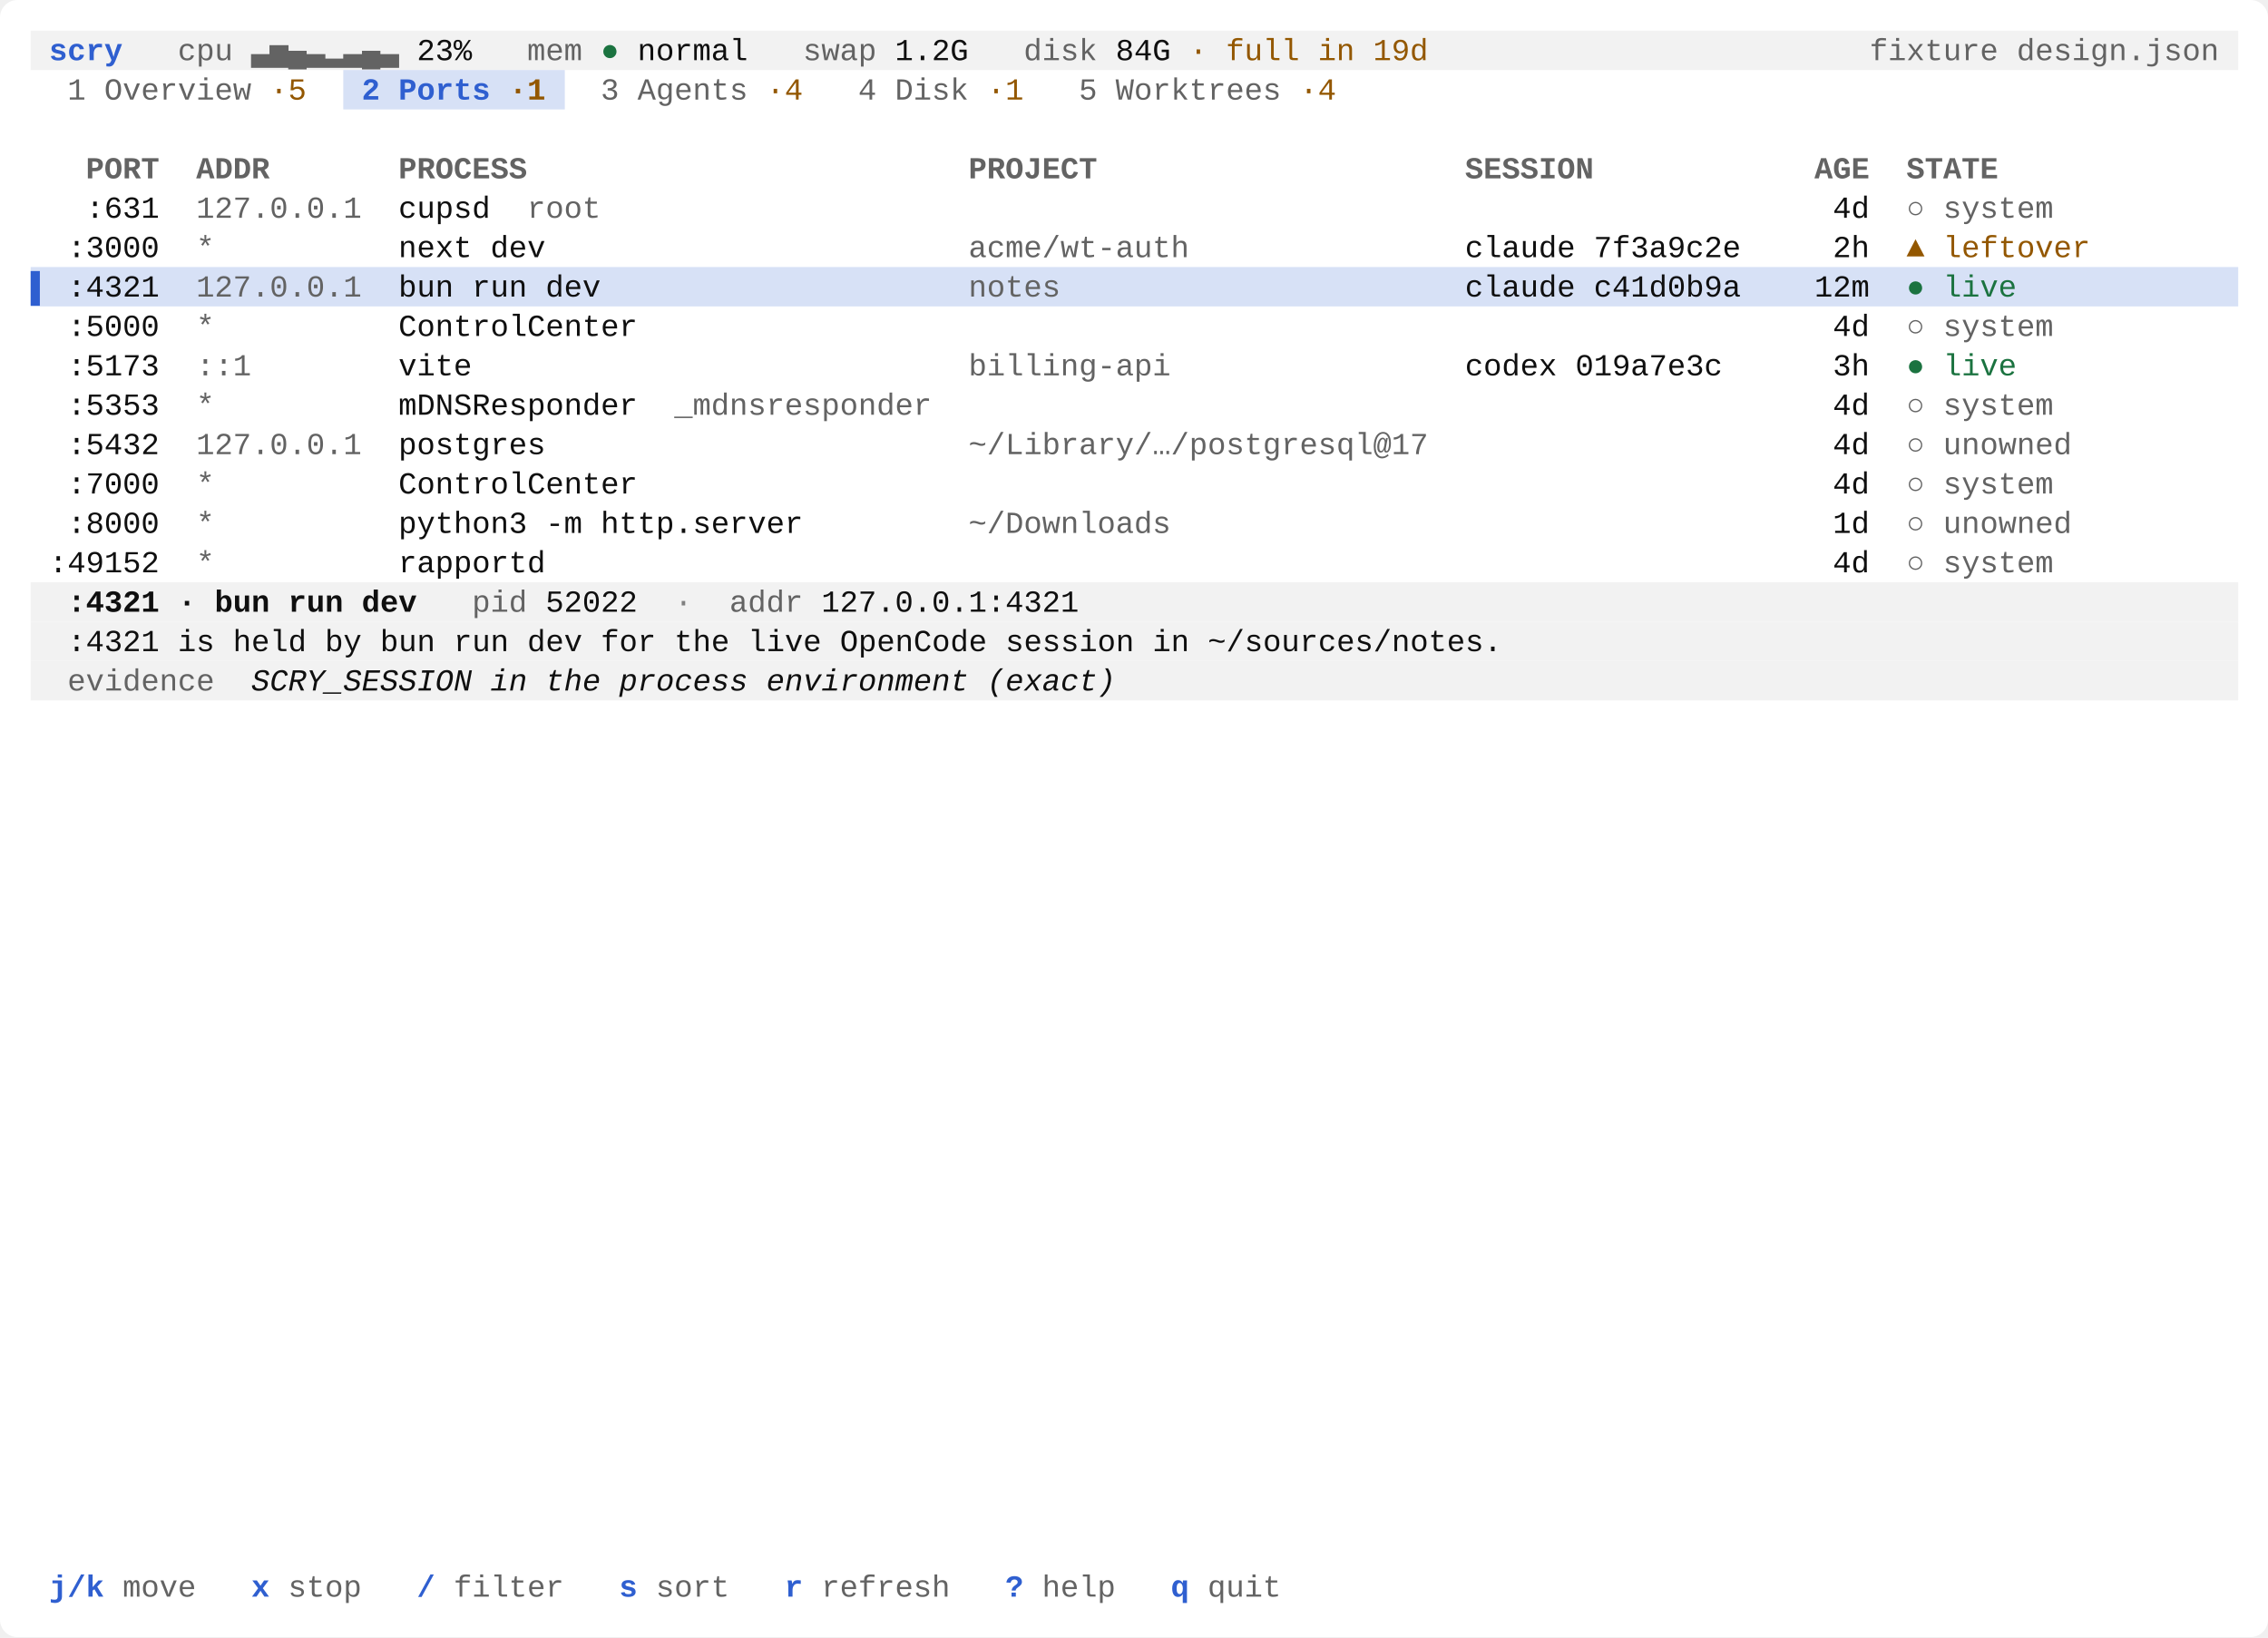
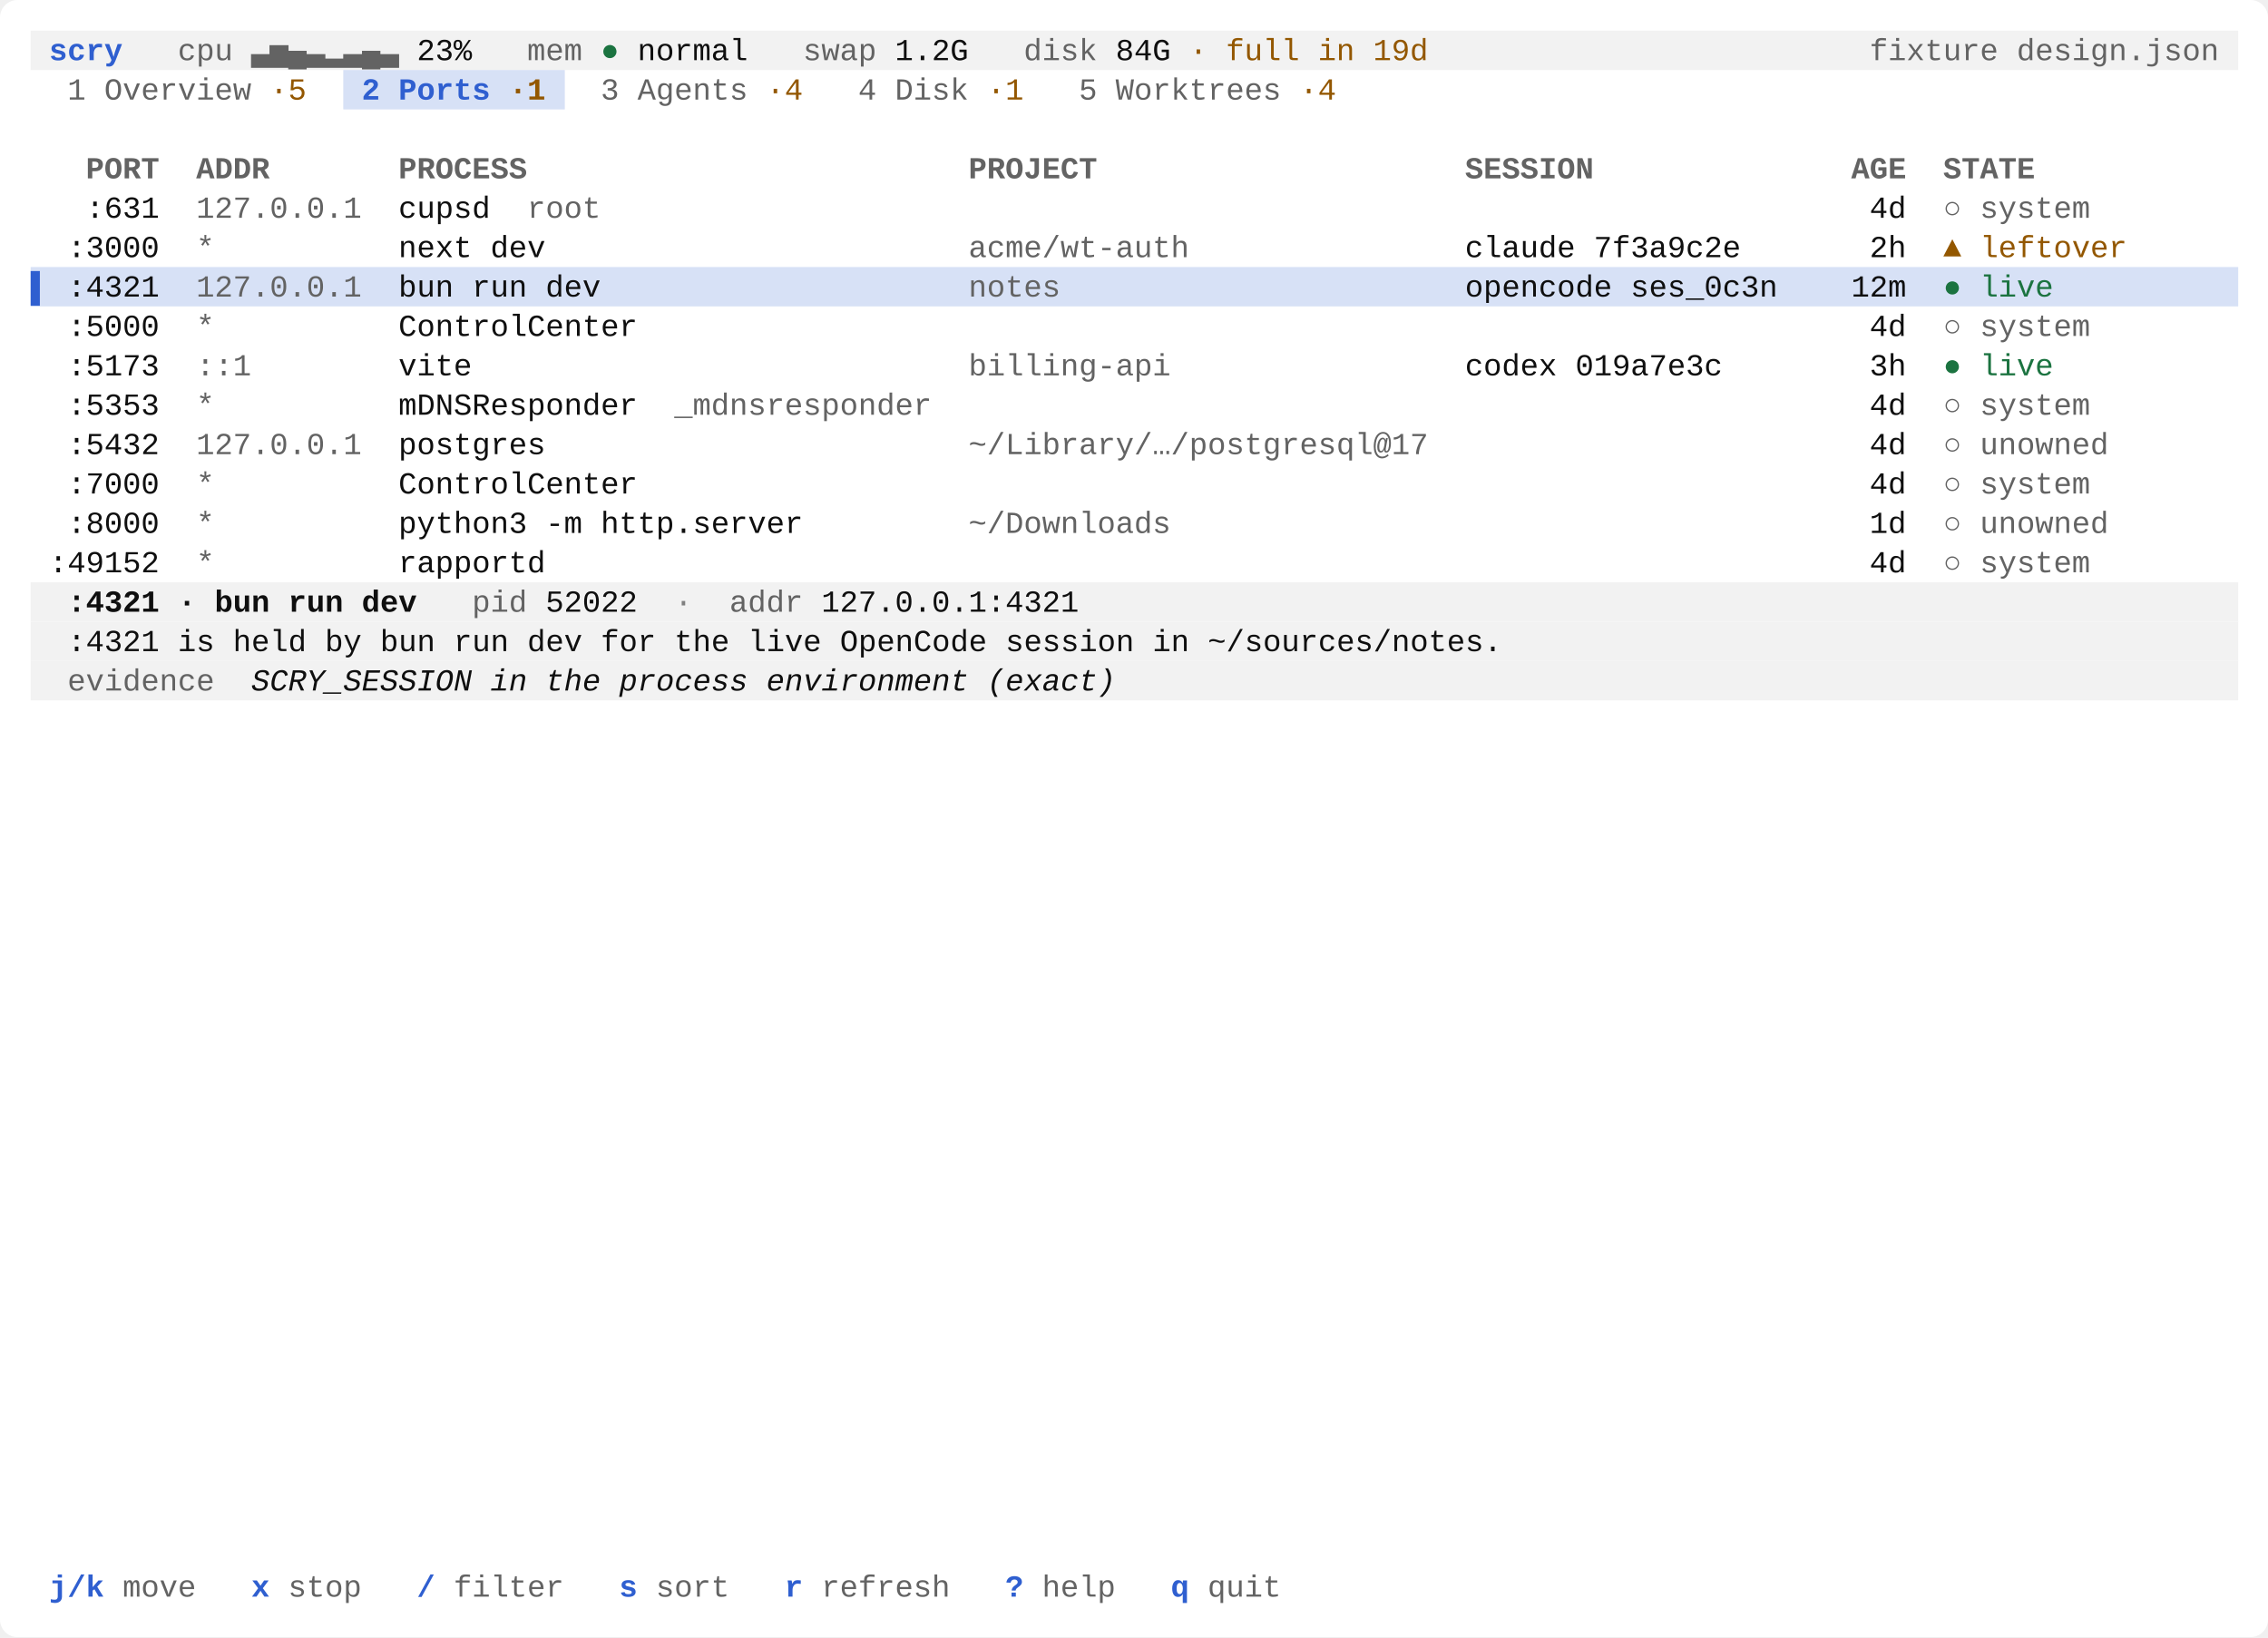
<svg xmlns="http://www.w3.org/2000/svg" width="1036" height="748" viewBox="0 0 1036 748">
  <style>text{font-family:ui-monospace,SFMono-Regular,"SF Mono",Menlo,Consolas,"Liberation Mono","DejaVu Sans Mono",monospace;font-size:14px;white-space:pre}</style>
  <rect width="1036" height="748" rx="8" fill="#ffffff" />
  <g transform="translate(14 14)">
    <rect x="0.0" y="0" width="1008.4" height="18" fill="#f2f2f2" />
    <text x="8.4" y="13.5" fill="#2f5fd0" textLength="33.6" lengthAdjust="spacingAndGlyphs" xml:space="preserve" font-weight="700">scry</text>
    <text x="67.2" y="13.5" fill="#636363" textLength="100.8" lengthAdjust="spacingAndGlyphs" xml:space="preserve">cpu ▃▅▄▃▂▃▄▃</text>
    <text x="176.4" y="13.5" fill="#0f0f0f" textLength="25.2" lengthAdjust="spacingAndGlyphs" xml:space="preserve">23%</text>
    <text x="226.8" y="13.5" fill="#636363" textLength="25.2" lengthAdjust="spacingAndGlyphs" xml:space="preserve">mem</text>
    <text x="260.4" y="13.5" fill="#1b7340" textLength="8.4" lengthAdjust="spacingAndGlyphs" xml:space="preserve">●</text>
    <text x="277.2" y="13.5" fill="#0f0f0f" textLength="50.4" lengthAdjust="spacingAndGlyphs" xml:space="preserve">normal</text>
    <text x="352.8" y="13.5" fill="#636363" textLength="33.6" lengthAdjust="spacingAndGlyphs" xml:space="preserve">swap</text>
    <text x="394.8" y="13.5" fill="#0f0f0f" textLength="33.6" lengthAdjust="spacingAndGlyphs" xml:space="preserve">1.2G</text>
    <text x="453.6" y="13.5" fill="#636363" textLength="33.6" lengthAdjust="spacingAndGlyphs" xml:space="preserve">disk</text>
    <text x="495.6" y="13.5" fill="#0f0f0f" textLength="25.2" lengthAdjust="spacingAndGlyphs" xml:space="preserve">84G</text>
    <text x="529.2" y="13.5" fill="#935700" textLength="109.2" lengthAdjust="spacingAndGlyphs" xml:space="preserve">· full in 19d</text>
    <text x="840.0" y="13.5" fill="#636363" textLength="159.6" lengthAdjust="spacingAndGlyphs" xml:space="preserve">fixture design.json</text>
    <rect x="142.8" y="18" width="101.2" height="18" fill="#d7e1f6" />
    <text x="16.8" y="31.5" fill="#636363" textLength="84.0" lengthAdjust="spacingAndGlyphs" xml:space="preserve">1 Overview</text>
    <text x="109.2" y="31.5" fill="#935700" textLength="16.8" lengthAdjust="spacingAndGlyphs" xml:space="preserve">·5</text>
    <text x="151.2" y="31.5" fill="#2f5fd0" textLength="58.8" lengthAdjust="spacingAndGlyphs" xml:space="preserve" font-weight="700">2 Ports</text>
    <text x="218.4" y="31.5" fill="#935700" textLength="16.8" lengthAdjust="spacingAndGlyphs" xml:space="preserve" font-weight="700">·1</text>
    <text x="260.4" y="31.5" fill="#636363" textLength="67.2" lengthAdjust="spacingAndGlyphs" xml:space="preserve">3 Agents</text>
    <text x="336.0" y="31.5" fill="#935700" textLength="16.8" lengthAdjust="spacingAndGlyphs" xml:space="preserve">·4</text>
    <text x="378.0" y="31.5" fill="#636363" textLength="50.4" lengthAdjust="spacingAndGlyphs" xml:space="preserve">4 Disk</text>
    <text x="436.8" y="31.5" fill="#935700" textLength="16.8" lengthAdjust="spacingAndGlyphs" xml:space="preserve">·1</text>
    <text x="478.8" y="31.5" fill="#636363" textLength="92.4" lengthAdjust="spacingAndGlyphs" xml:space="preserve">5 Worktrees</text>
    <text x="579.6" y="31.5" fill="#935700" textLength="16.8" lengthAdjust="spacingAndGlyphs" xml:space="preserve">·4</text>
    <text x="25.2" y="67.5" fill="#636363" textLength="33.6" lengthAdjust="spacingAndGlyphs" xml:space="preserve" font-weight="700">PORT</text>
    <text x="75.6" y="67.5" fill="#636363" textLength="33.6" lengthAdjust="spacingAndGlyphs" xml:space="preserve" font-weight="700">ADDR</text>
    <text x="168.0" y="67.5" fill="#636363" textLength="58.8" lengthAdjust="spacingAndGlyphs" xml:space="preserve" font-weight="700">PROCESS</text>
    <text x="428.4" y="67.5" fill="#636363" textLength="58.8" lengthAdjust="spacingAndGlyphs" xml:space="preserve" font-weight="700">PROJECT</text>
    <text x="655.2" y="67.5" fill="#636363" textLength="58.8" lengthAdjust="spacingAndGlyphs" xml:space="preserve" font-weight="700">SESSION</text>
-     <text x="814.8" y="67.5" fill="#636363" textLength="25.2" lengthAdjust="spacingAndGlyphs" xml:space="preserve" font-weight="700">AGE</text>
-     <text x="856.8" y="67.5" fill="#636363" textLength="42.0" lengthAdjust="spacingAndGlyphs" xml:space="preserve" font-weight="700">STATE</text>
+     <text x="831.6" y="67.5" fill="#636363" textLength="25.2" lengthAdjust="spacingAndGlyphs" xml:space="preserve" font-weight="700">AGE</text>
+     <text x="873.6" y="67.5" fill="#636363" textLength="42.0" lengthAdjust="spacingAndGlyphs" xml:space="preserve" font-weight="700">STATE</text>
    <text x="25.2" y="85.5" fill="#0f0f0f" textLength="33.6" lengthAdjust="spacingAndGlyphs" xml:space="preserve">:631</text>
    <text x="75.6" y="85.5" fill="#636363" textLength="75.6" lengthAdjust="spacingAndGlyphs" xml:space="preserve">127.0.0.1</text>
    <text x="168.0" y="85.5" fill="#0f0f0f" textLength="42.0" lengthAdjust="spacingAndGlyphs" xml:space="preserve">cupsd</text>
    <text x="226.8" y="85.5" fill="#636363" textLength="33.6" lengthAdjust="spacingAndGlyphs" xml:space="preserve">root</text>
-     <text x="823.2" y="85.5" fill="#0f0f0f" textLength="16.8" lengthAdjust="spacingAndGlyphs" xml:space="preserve">4d</text>
-     <text x="856.8" y="85.5" fill="#636363" textLength="67.2" lengthAdjust="spacingAndGlyphs" xml:space="preserve">○ system</text>
+     <text x="840.0" y="85.5" fill="#0f0f0f" textLength="16.8" lengthAdjust="spacingAndGlyphs" xml:space="preserve">4d</text>
+     <text x="873.6" y="85.5" fill="#636363" textLength="67.2" lengthAdjust="spacingAndGlyphs" xml:space="preserve">○ system</text>
    <text x="16.8" y="103.5" fill="#0f0f0f" textLength="42.0" lengthAdjust="spacingAndGlyphs" xml:space="preserve">:3000</text>
    <text x="75.6" y="103.5" fill="#636363" textLength="8.4" lengthAdjust="spacingAndGlyphs" xml:space="preserve">*</text>
    <text x="168.0" y="103.5" fill="#0f0f0f" textLength="67.2" lengthAdjust="spacingAndGlyphs" xml:space="preserve">next dev</text>
    <text x="428.4" y="103.5" fill="#636363" textLength="100.8" lengthAdjust="spacingAndGlyphs" xml:space="preserve">acme/wt-auth</text>
    <text x="655.2" y="103.5" fill="#0f0f0f" textLength="126.0" lengthAdjust="spacingAndGlyphs" xml:space="preserve">claude 7f3a9c2e</text>
-     <text x="823.2" y="103.5" fill="#0f0f0f" textLength="16.8" lengthAdjust="spacingAndGlyphs" xml:space="preserve">2h</text>
-     <text x="856.8" y="103.5" fill="#935700" textLength="84.0" lengthAdjust="spacingAndGlyphs" xml:space="preserve">▲ leftover</text>
+     <text x="840.0" y="103.5" fill="#0f0f0f" textLength="16.8" lengthAdjust="spacingAndGlyphs" xml:space="preserve">2h</text>
+     <text x="873.6" y="103.5" fill="#935700" textLength="84.0" lengthAdjust="spacingAndGlyphs" xml:space="preserve">▲ leftover</text>
    <rect x="0.0" y="108" width="1008.4" height="18" fill="#d7e1f6" />
    <text x="0.0" y="121.5" fill="#2f5fd0" textLength="8.4" lengthAdjust="spacingAndGlyphs" xml:space="preserve">▌</text>
    <text x="16.8" y="121.5" fill="#0f0f0f" textLength="42.0" lengthAdjust="spacingAndGlyphs" xml:space="preserve">:4321</text>
    <text x="75.6" y="121.5" fill="#636363" textLength="75.6" lengthAdjust="spacingAndGlyphs" xml:space="preserve">127.0.0.1</text>
    <text x="168.0" y="121.5" fill="#0f0f0f" textLength="92.4" lengthAdjust="spacingAndGlyphs" xml:space="preserve">bun run dev</text>
    <text x="428.4" y="121.5" fill="#636363" textLength="42.0" lengthAdjust="spacingAndGlyphs" xml:space="preserve">notes</text>
-     <text x="655.2" y="121.5" fill="#0f0f0f" textLength="126.0" lengthAdjust="spacingAndGlyphs" xml:space="preserve">claude c41d0b9a</text>
-     <text x="814.8" y="121.5" fill="#0f0f0f" textLength="25.2" lengthAdjust="spacingAndGlyphs" xml:space="preserve">12m</text>
-     <text x="856.8" y="121.5" fill="#1b7340" textLength="50.4" lengthAdjust="spacingAndGlyphs" xml:space="preserve">● live</text>
+     <text x="655.2" y="121.5" fill="#0f0f0f" textLength="142.8" lengthAdjust="spacingAndGlyphs" xml:space="preserve">opencode ses_0c3n</text>
+     <text x="831.6" y="121.5" fill="#0f0f0f" textLength="25.2" lengthAdjust="spacingAndGlyphs" xml:space="preserve">12m</text>
+     <text x="873.6" y="121.5" fill="#1b7340" textLength="50.4" lengthAdjust="spacingAndGlyphs" xml:space="preserve">● live</text>
    <text x="16.8" y="139.5" fill="#0f0f0f" textLength="42.0" lengthAdjust="spacingAndGlyphs" xml:space="preserve">:5000</text>
    <text x="75.6" y="139.5" fill="#636363" textLength="8.4" lengthAdjust="spacingAndGlyphs" xml:space="preserve">*</text>
    <text x="168.0" y="139.5" fill="#0f0f0f" textLength="109.2" lengthAdjust="spacingAndGlyphs" xml:space="preserve">ControlCenter</text>
-     <text x="823.2" y="139.5" fill="#0f0f0f" textLength="16.8" lengthAdjust="spacingAndGlyphs" xml:space="preserve">4d</text>
-     <text x="856.8" y="139.5" fill="#636363" textLength="67.2" lengthAdjust="spacingAndGlyphs" xml:space="preserve">○ system</text>
+     <text x="840.0" y="139.5" fill="#0f0f0f" textLength="16.8" lengthAdjust="spacingAndGlyphs" xml:space="preserve">4d</text>
+     <text x="873.6" y="139.5" fill="#636363" textLength="67.2" lengthAdjust="spacingAndGlyphs" xml:space="preserve">○ system</text>
    <text x="16.8" y="157.5" fill="#0f0f0f" textLength="42.0" lengthAdjust="spacingAndGlyphs" xml:space="preserve">:5173</text>
    <text x="75.6" y="157.5" fill="#636363" textLength="25.2" lengthAdjust="spacingAndGlyphs" xml:space="preserve">::1</text>
    <text x="168.0" y="157.5" fill="#0f0f0f" textLength="33.6" lengthAdjust="spacingAndGlyphs" xml:space="preserve">vite</text>
    <text x="428.4" y="157.5" fill="#636363" textLength="92.4" lengthAdjust="spacingAndGlyphs" xml:space="preserve">billing-api</text>
    <text x="655.2" y="157.5" fill="#0f0f0f" textLength="117.6" lengthAdjust="spacingAndGlyphs" xml:space="preserve">codex 019a7e3c</text>
-     <text x="823.2" y="157.5" fill="#0f0f0f" textLength="16.8" lengthAdjust="spacingAndGlyphs" xml:space="preserve">3h</text>
-     <text x="856.8" y="157.5" fill="#1b7340" textLength="50.4" lengthAdjust="spacingAndGlyphs" xml:space="preserve">● live</text>
+     <text x="840.0" y="157.5" fill="#0f0f0f" textLength="16.8" lengthAdjust="spacingAndGlyphs" xml:space="preserve">3h</text>
+     <text x="873.6" y="157.5" fill="#1b7340" textLength="50.4" lengthAdjust="spacingAndGlyphs" xml:space="preserve">● live</text>
    <text x="16.8" y="175.5" fill="#0f0f0f" textLength="42.0" lengthAdjust="spacingAndGlyphs" xml:space="preserve">:5353</text>
    <text x="75.6" y="175.5" fill="#636363" textLength="8.4" lengthAdjust="spacingAndGlyphs" xml:space="preserve">*</text>
    <text x="168.0" y="175.5" fill="#0f0f0f" textLength="109.2" lengthAdjust="spacingAndGlyphs" xml:space="preserve">mDNSResponder</text>
    <text x="294.0" y="175.5" fill="#636363" textLength="117.6" lengthAdjust="spacingAndGlyphs" xml:space="preserve">_mdnsresponder</text>
-     <text x="823.2" y="175.5" fill="#0f0f0f" textLength="16.8" lengthAdjust="spacingAndGlyphs" xml:space="preserve">4d</text>
-     <text x="856.8" y="175.5" fill="#636363" textLength="67.2" lengthAdjust="spacingAndGlyphs" xml:space="preserve">○ system</text>
+     <text x="840.0" y="175.5" fill="#0f0f0f" textLength="16.8" lengthAdjust="spacingAndGlyphs" xml:space="preserve">4d</text>
+     <text x="873.6" y="175.5" fill="#636363" textLength="67.2" lengthAdjust="spacingAndGlyphs" xml:space="preserve">○ system</text>
    <text x="16.8" y="193.5" fill="#0f0f0f" textLength="42.0" lengthAdjust="spacingAndGlyphs" xml:space="preserve">:5432</text>
    <text x="75.6" y="193.5" fill="#636363" textLength="75.6" lengthAdjust="spacingAndGlyphs" xml:space="preserve">127.0.0.1</text>
    <text x="168.0" y="193.5" fill="#0f0f0f" textLength="67.2" lengthAdjust="spacingAndGlyphs" xml:space="preserve">postgres</text>
    <text x="428.4" y="193.5" fill="#636363" textLength="210.0" lengthAdjust="spacingAndGlyphs" xml:space="preserve">~/Library/…/postgresql@17</text>
-     <text x="823.2" y="193.5" fill="#0f0f0f" textLength="16.8" lengthAdjust="spacingAndGlyphs" xml:space="preserve">4d</text>
-     <text x="856.8" y="193.5" fill="#636363" textLength="75.6" lengthAdjust="spacingAndGlyphs" xml:space="preserve">○ unowned</text>
+     <text x="840.0" y="193.5" fill="#0f0f0f" textLength="16.8" lengthAdjust="spacingAndGlyphs" xml:space="preserve">4d</text>
+     <text x="873.6" y="193.5" fill="#636363" textLength="75.6" lengthAdjust="spacingAndGlyphs" xml:space="preserve">○ unowned</text>
    <text x="16.8" y="211.5" fill="#0f0f0f" textLength="42.0" lengthAdjust="spacingAndGlyphs" xml:space="preserve">:7000</text>
    <text x="75.6" y="211.5" fill="#636363" textLength="8.4" lengthAdjust="spacingAndGlyphs" xml:space="preserve">*</text>
    <text x="168.0" y="211.5" fill="#0f0f0f" textLength="109.2" lengthAdjust="spacingAndGlyphs" xml:space="preserve">ControlCenter</text>
-     <text x="823.2" y="211.5" fill="#0f0f0f" textLength="16.8" lengthAdjust="spacingAndGlyphs" xml:space="preserve">4d</text>
-     <text x="856.8" y="211.5" fill="#636363" textLength="67.2" lengthAdjust="spacingAndGlyphs" xml:space="preserve">○ system</text>
+     <text x="840.0" y="211.5" fill="#0f0f0f" textLength="16.8" lengthAdjust="spacingAndGlyphs" xml:space="preserve">4d</text>
+     <text x="873.6" y="211.5" fill="#636363" textLength="67.2" lengthAdjust="spacingAndGlyphs" xml:space="preserve">○ system</text>
    <text x="16.8" y="229.5" fill="#0f0f0f" textLength="42.0" lengthAdjust="spacingAndGlyphs" xml:space="preserve">:8000</text>
    <text x="75.6" y="229.5" fill="#636363" textLength="8.4" lengthAdjust="spacingAndGlyphs" xml:space="preserve">*</text>
    <text x="168.0" y="229.5" fill="#0f0f0f" textLength="184.8" lengthAdjust="spacingAndGlyphs" xml:space="preserve">python3 -m http.server</text>
    <text x="428.4" y="229.5" fill="#636363" textLength="92.4" lengthAdjust="spacingAndGlyphs" xml:space="preserve">~/Downloads</text>
-     <text x="823.2" y="229.5" fill="#0f0f0f" textLength="16.8" lengthAdjust="spacingAndGlyphs" xml:space="preserve">1d</text>
-     <text x="856.8" y="229.5" fill="#636363" textLength="75.6" lengthAdjust="spacingAndGlyphs" xml:space="preserve">○ unowned</text>
+     <text x="840.0" y="229.5" fill="#0f0f0f" textLength="16.8" lengthAdjust="spacingAndGlyphs" xml:space="preserve">1d</text>
+     <text x="873.6" y="229.5" fill="#636363" textLength="75.6" lengthAdjust="spacingAndGlyphs" xml:space="preserve">○ unowned</text>
    <text x="8.4" y="247.5" fill="#0f0f0f" textLength="50.4" lengthAdjust="spacingAndGlyphs" xml:space="preserve">:49152</text>
    <text x="75.6" y="247.5" fill="#636363" textLength="8.4" lengthAdjust="spacingAndGlyphs" xml:space="preserve">*</text>
    <text x="168.0" y="247.5" fill="#0f0f0f" textLength="67.2" lengthAdjust="spacingAndGlyphs" xml:space="preserve">rapportd</text>
-     <text x="823.2" y="247.5" fill="#0f0f0f" textLength="16.8" lengthAdjust="spacingAndGlyphs" xml:space="preserve">4d</text>
-     <text x="856.8" y="247.5" fill="#636363" textLength="67.2" lengthAdjust="spacingAndGlyphs" xml:space="preserve">○ system</text>
+     <text x="840.0" y="247.5" fill="#0f0f0f" textLength="16.8" lengthAdjust="spacingAndGlyphs" xml:space="preserve">4d</text>
+     <text x="873.6" y="247.5" fill="#636363" textLength="67.2" lengthAdjust="spacingAndGlyphs" xml:space="preserve">○ system</text>
    <rect x="0.0" y="252" width="1008.4" height="18" fill="#f2f2f2" />
    <text x="16.8" y="265.5" fill="#0f0f0f" textLength="159.6" lengthAdjust="spacingAndGlyphs" xml:space="preserve" font-weight="700">:4321 · bun run dev</text>
    <text x="201.6" y="265.5" fill="#636363" textLength="25.2" lengthAdjust="spacingAndGlyphs" xml:space="preserve">pid</text>
    <text x="235.2" y="265.5" fill="#0f0f0f" textLength="42.0" lengthAdjust="spacingAndGlyphs" xml:space="preserve">52022</text>
    <text x="294.0" y="265.5" fill="#808080" textLength="8.4" lengthAdjust="spacingAndGlyphs" xml:space="preserve">·</text>
    <text x="319.2" y="265.5" fill="#636363" textLength="33.6" lengthAdjust="spacingAndGlyphs" xml:space="preserve">addr</text>
    <text x="361.2" y="265.5" fill="#0f0f0f" textLength="117.6" lengthAdjust="spacingAndGlyphs" xml:space="preserve">127.0.0.1:4321</text>
    <rect x="0.0" y="270" width="1008.4" height="18" fill="#f2f2f2" />
    <text x="16.8" y="283.5" fill="#0f0f0f" textLength="655.2" lengthAdjust="spacingAndGlyphs" xml:space="preserve">:4321 is held by bun run dev for the live OpenCode session in ~/sources/notes.</text>
    <rect x="0.0" y="288" width="1008.4" height="18" fill="#f2f2f2" />
    <text x="16.8" y="301.5" fill="#636363" textLength="67.2" lengthAdjust="spacingAndGlyphs" xml:space="preserve">evidence</text>
    <text x="100.8" y="301.5" fill="#0f0f0f" textLength="394.8" lengthAdjust="spacingAndGlyphs" xml:space="preserve" font-style="italic">SCRY_SESSION in the process environment (exact)</text>
    <text x="8.4" y="715.5" fill="#2f5fd0" textLength="25.2" lengthAdjust="spacingAndGlyphs" xml:space="preserve" font-weight="700">j/k</text>
    <text x="42.0" y="715.5" fill="#636363" textLength="33.6" lengthAdjust="spacingAndGlyphs" xml:space="preserve">move</text>
    <text x="100.8" y="715.5" fill="#2f5fd0" textLength="8.4" lengthAdjust="spacingAndGlyphs" xml:space="preserve" font-weight="700">x</text>
    <text x="117.6" y="715.5" fill="#636363" textLength="33.6" lengthAdjust="spacingAndGlyphs" xml:space="preserve">stop</text>
    <text x="176.4" y="715.5" fill="#2f5fd0" textLength="8.4" lengthAdjust="spacingAndGlyphs" xml:space="preserve" font-weight="700">/</text>
    <text x="193.2" y="715.5" fill="#636363" textLength="50.4" lengthAdjust="spacingAndGlyphs" xml:space="preserve">filter</text>
    <text x="268.8" y="715.5" fill="#2f5fd0" textLength="8.4" lengthAdjust="spacingAndGlyphs" xml:space="preserve" font-weight="700">s</text>
    <text x="285.6" y="715.5" fill="#636363" textLength="33.6" lengthAdjust="spacingAndGlyphs" xml:space="preserve">sort</text>
    <text x="344.4" y="715.5" fill="#2f5fd0" textLength="8.4" lengthAdjust="spacingAndGlyphs" xml:space="preserve" font-weight="700">r</text>
    <text x="361.2" y="715.5" fill="#636363" textLength="58.8" lengthAdjust="spacingAndGlyphs" xml:space="preserve">refresh</text>
    <text x="445.2" y="715.5" fill="#2f5fd0" textLength="8.4" lengthAdjust="spacingAndGlyphs" xml:space="preserve" font-weight="700">?</text>
    <text x="462.0" y="715.5" fill="#636363" textLength="33.6" lengthAdjust="spacingAndGlyphs" xml:space="preserve">help</text>
    <text x="520.8" y="715.5" fill="#2f5fd0" textLength="8.4" lengthAdjust="spacingAndGlyphs" xml:space="preserve" font-weight="700">q</text>
    <text x="537.6" y="715.5" fill="#636363" textLength="33.6" lengthAdjust="spacingAndGlyphs" xml:space="preserve">quit</text>
  </g>
</svg>
